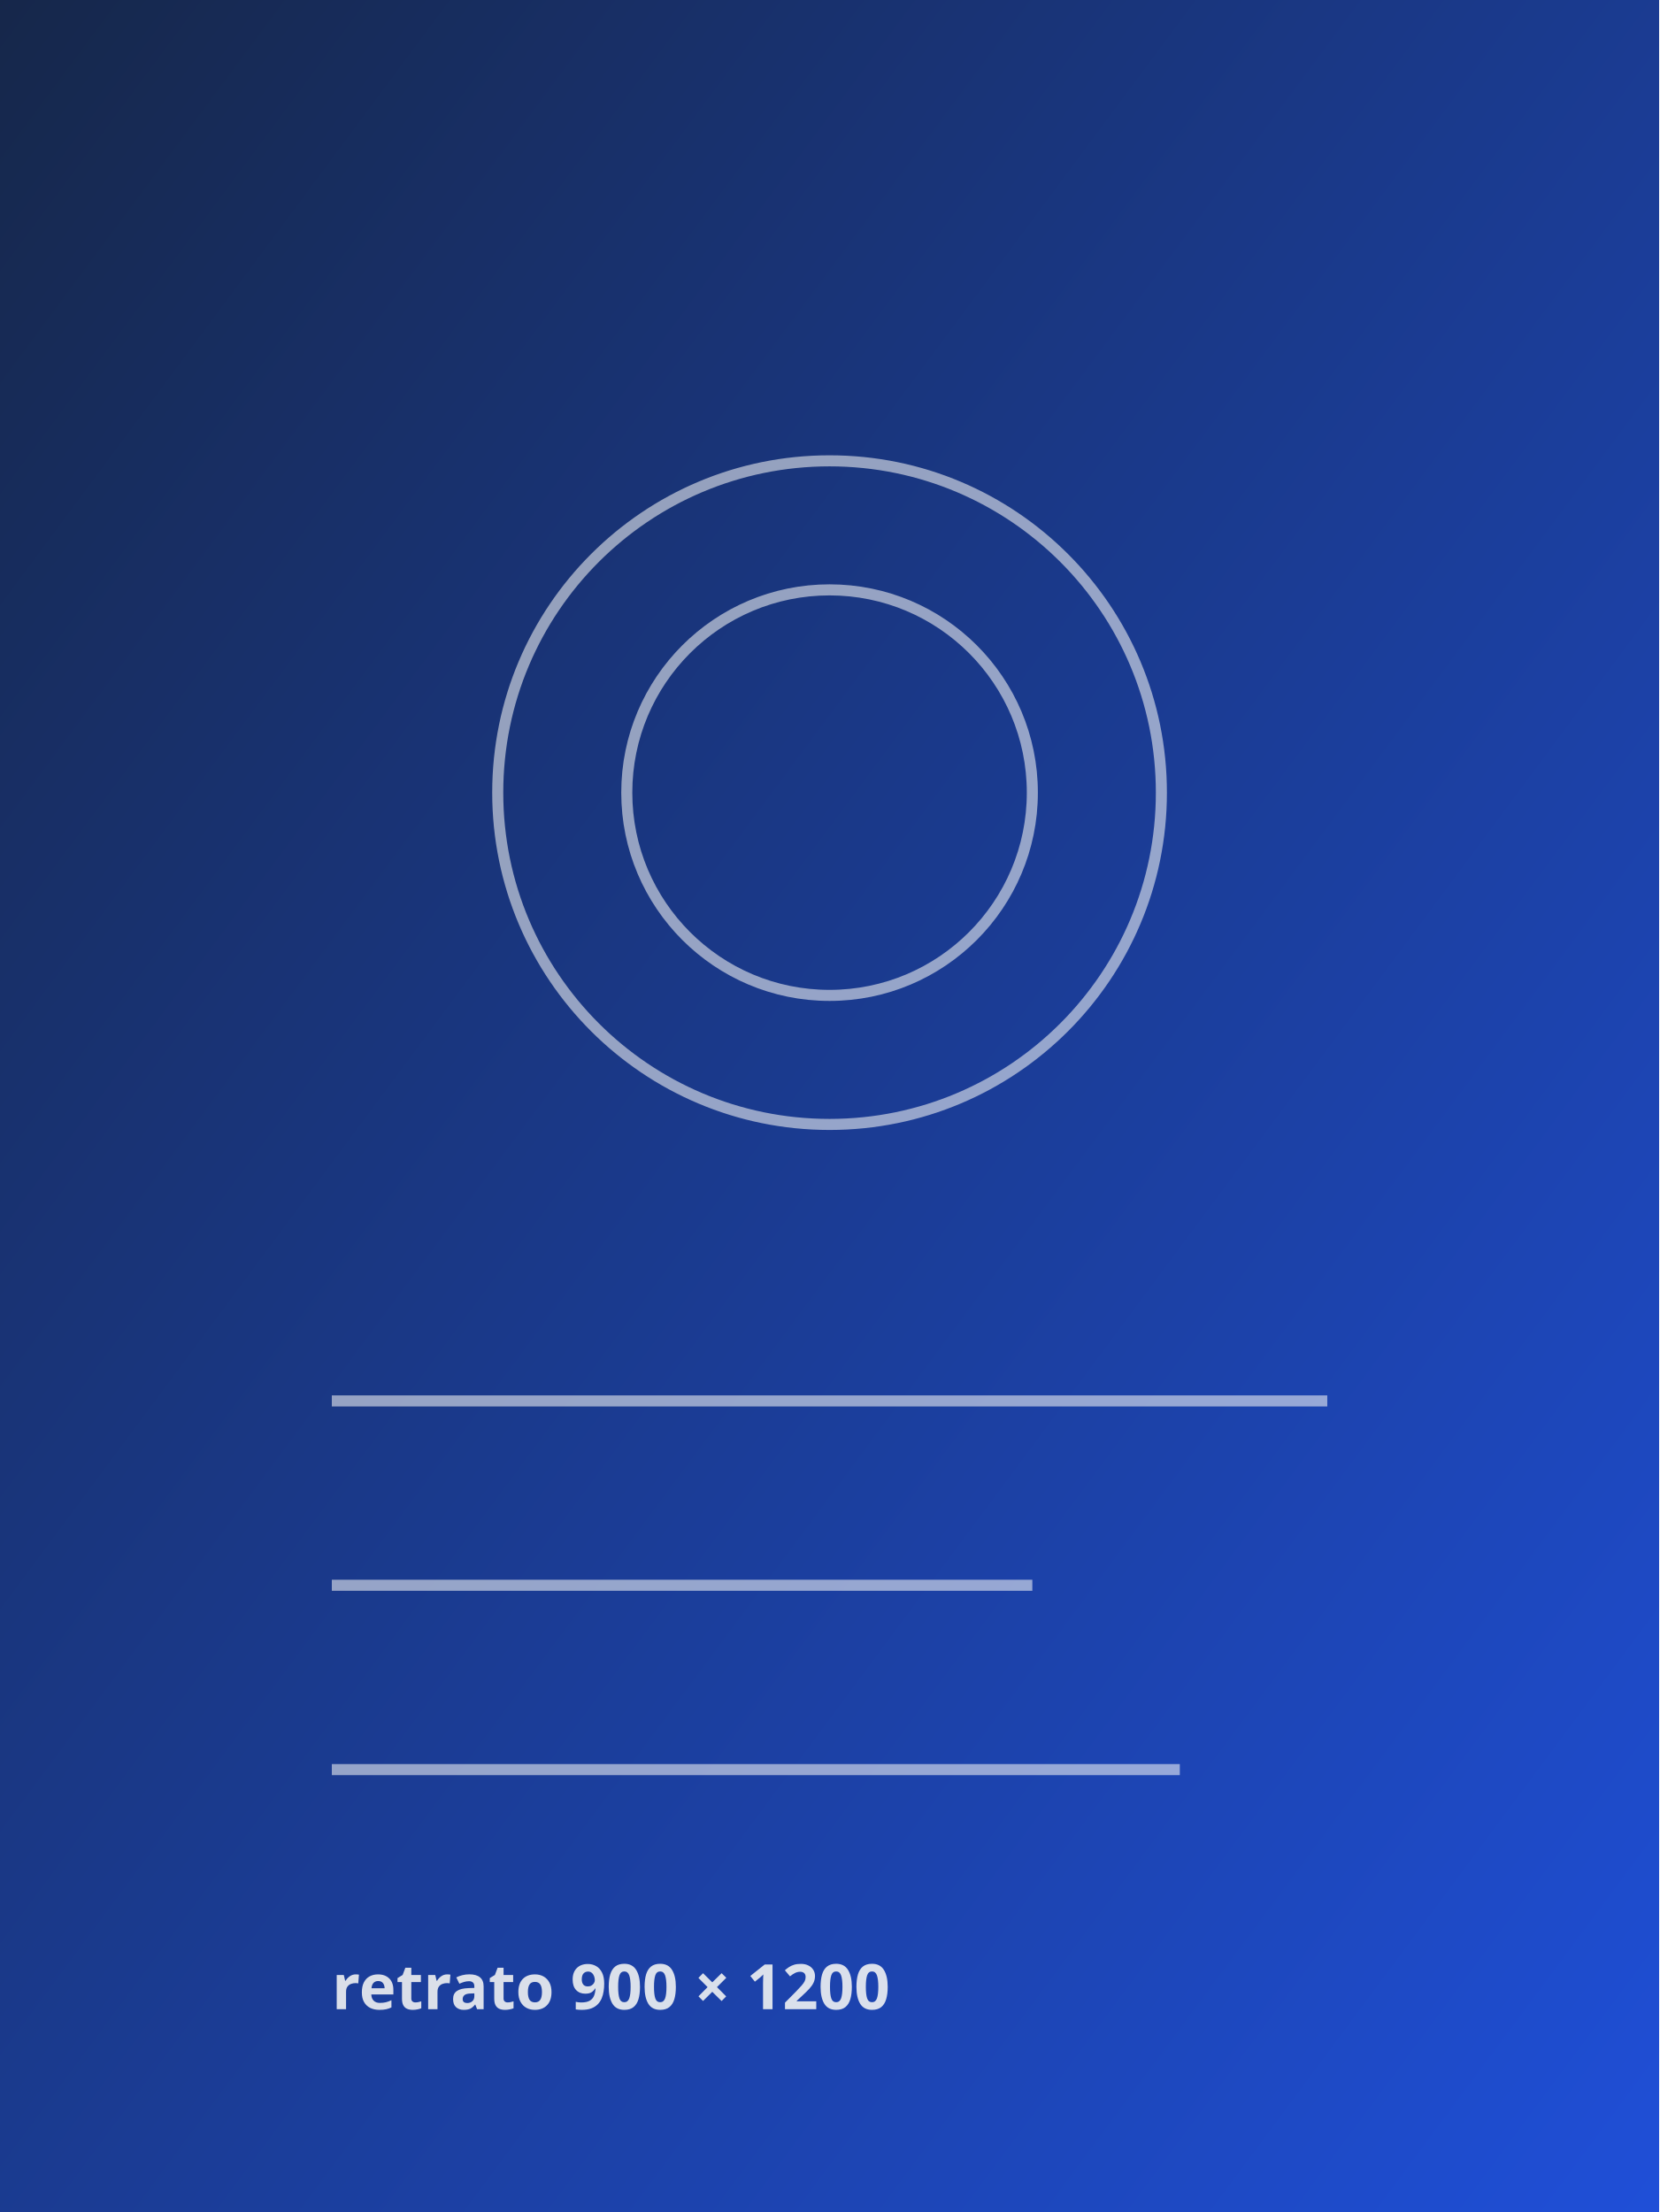
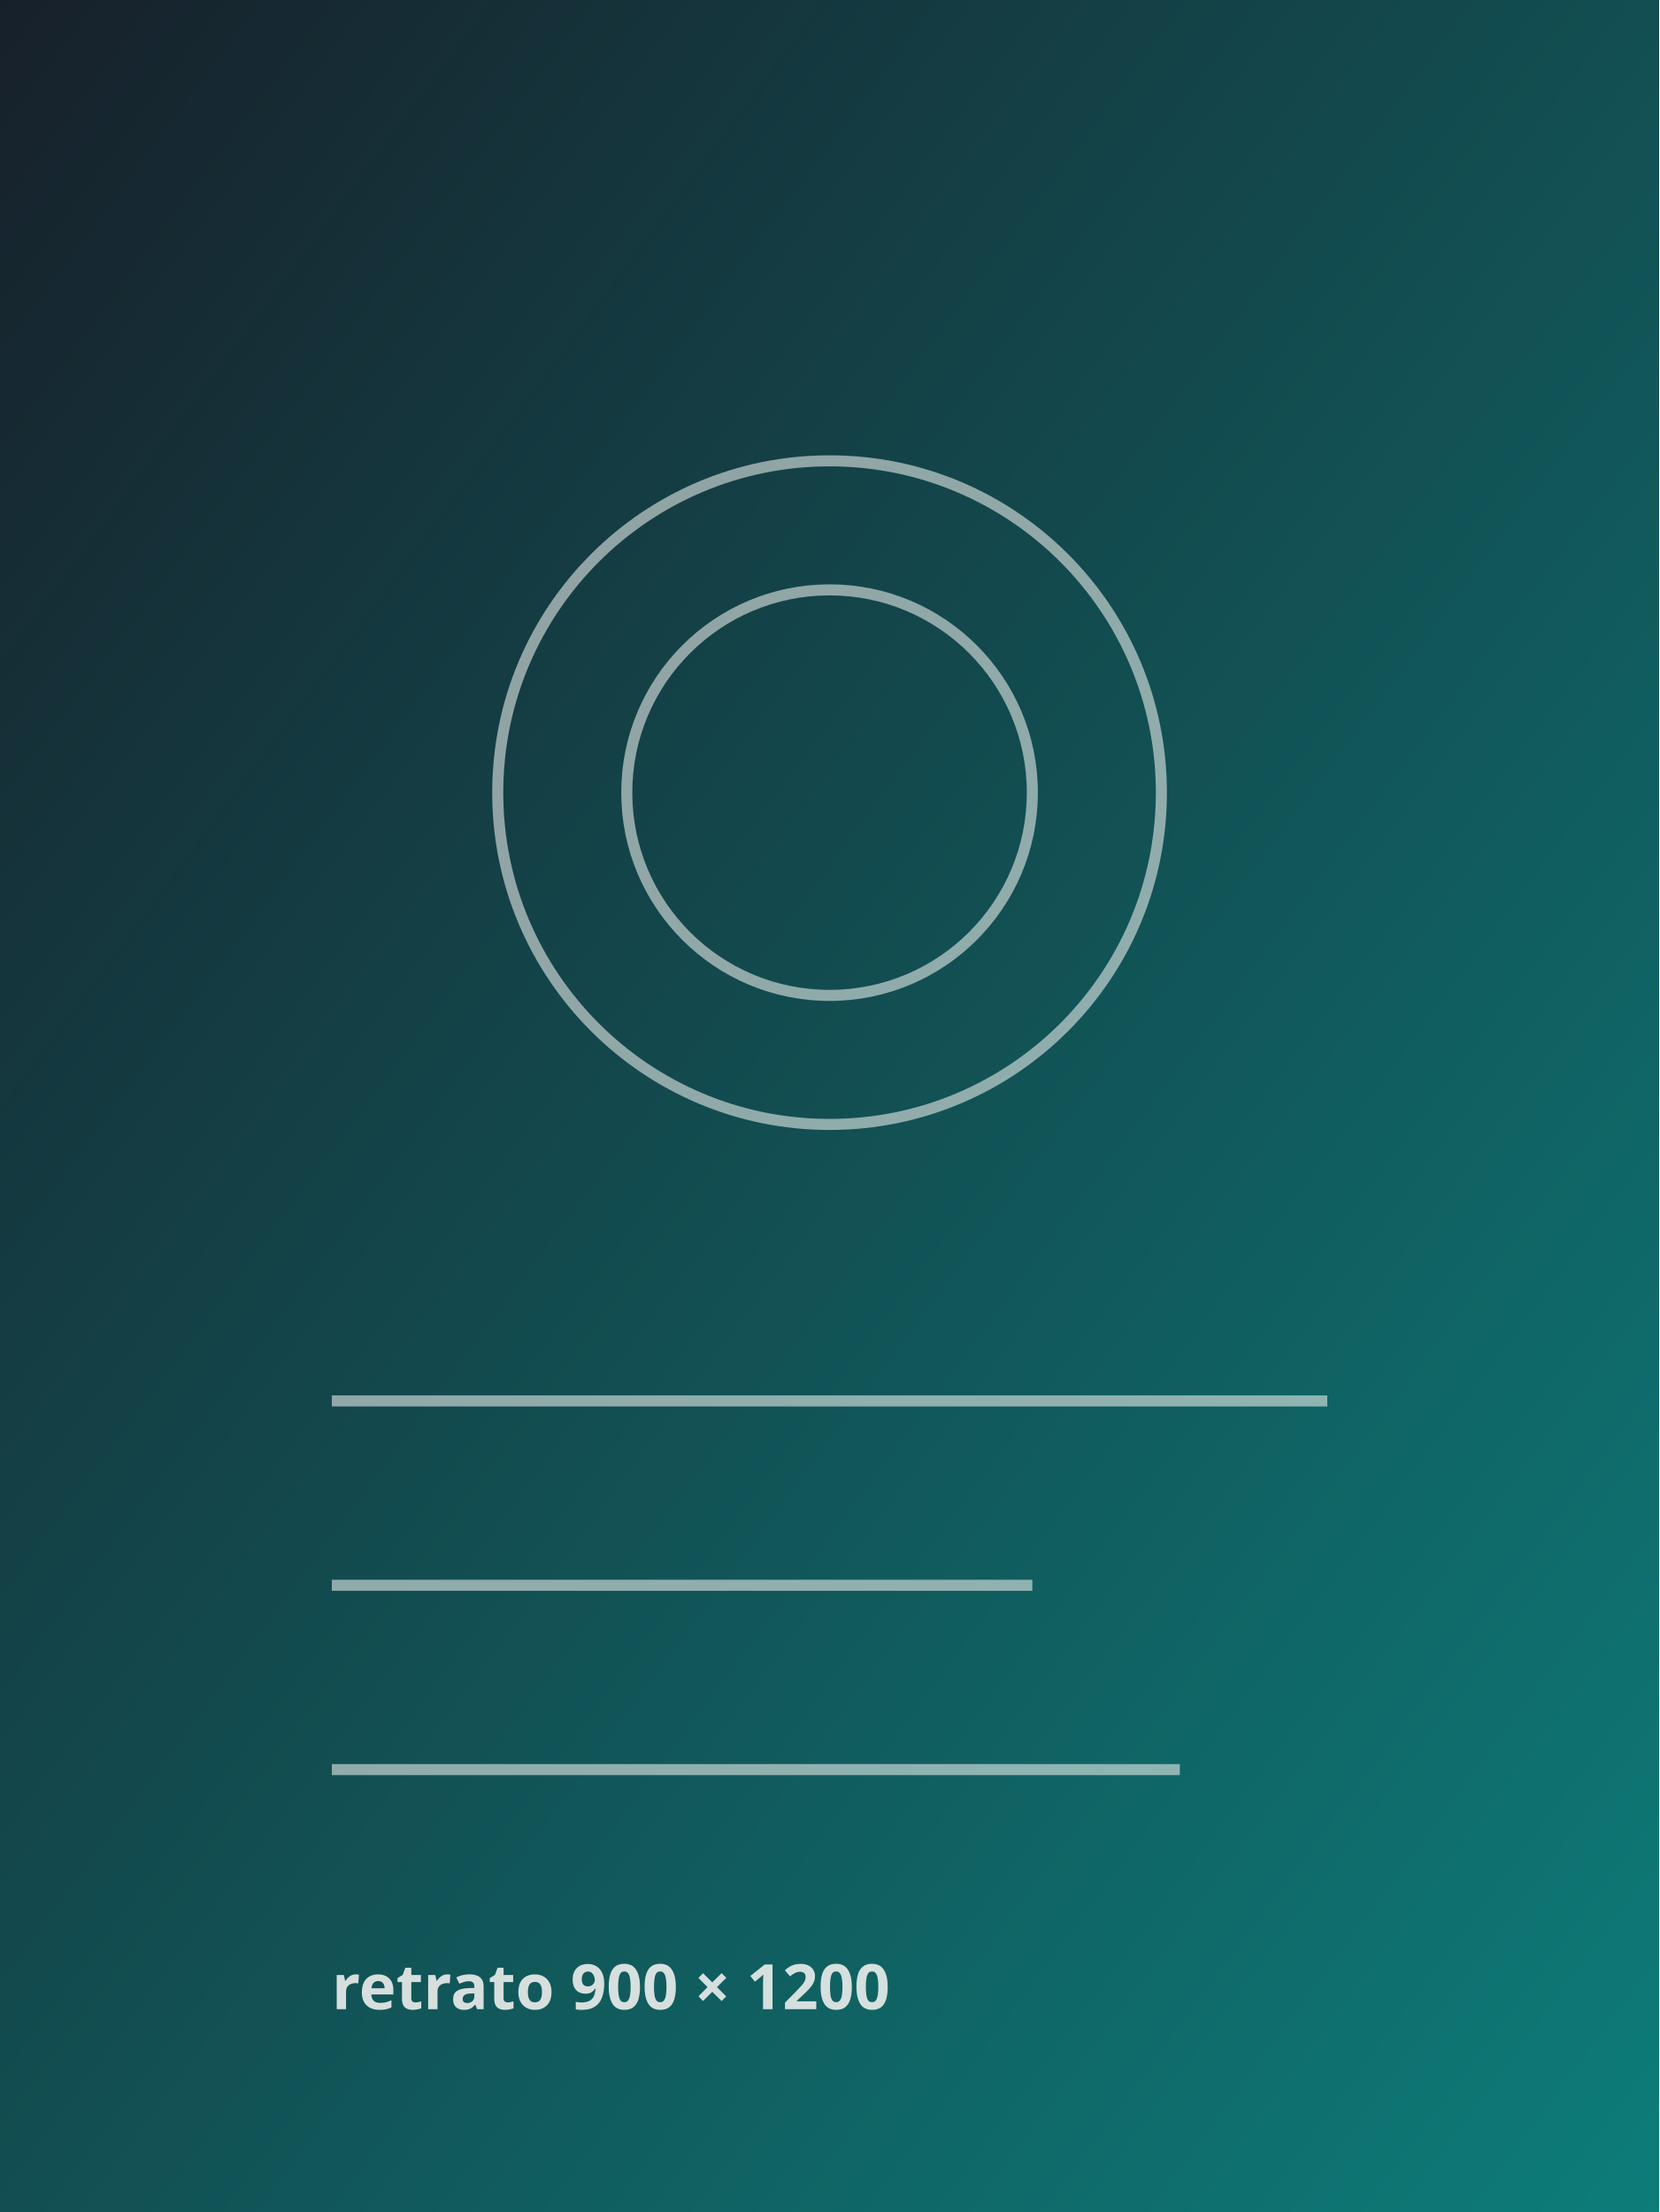
<svg xmlns="http://www.w3.org/2000/svg" viewBox="0 0 900 1200" width="900" height="1200" role="img" aria-label="Imagem de exemplo — retrato">
  <defs>
    <linearGradient id="fundo" x1="0" y1="0" x2="1" y2="1">
-       <stop offset="0" stop-color="#16274a" />
-       <stop offset="1" stop-color="#1f4fd8" />
+       <stop offset="0" stop-color="#17202a" />
+       <stop offset="1" stop-color="#0d7d7a" />
    </linearGradient>
  </defs>
  <rect width="900" height="1200" fill="url(#fundo)" />
-   <g fill="none" stroke="#fbfbf7" stroke-width="6" opacity=".55">
+   <g fill="none" stroke="#f8f7f4" stroke-width="6" opacity=".55">
    <circle cx="450" cy="430" r="180" />
    <circle cx="450" cy="430" r="110" />
    <path d="M180 760 H720" />
    <path d="M180 860 H560" />
    <path d="M180 960 H640" />
  </g>
-   <text x="180" y="1090" font-family="Segoe UI, system-ui, sans-serif" font-size="34" font-weight="700" fill="#fbfbf7" opacity=".85">retrato 900 × 1200</text>
+   <text x="180" y="1090" font-family="Segoe UI, system-ui, sans-serif" font-size="34" font-weight="700" fill="#f8f7f4" opacity=".85">retrato 900 × 1200</text>
</svg>
